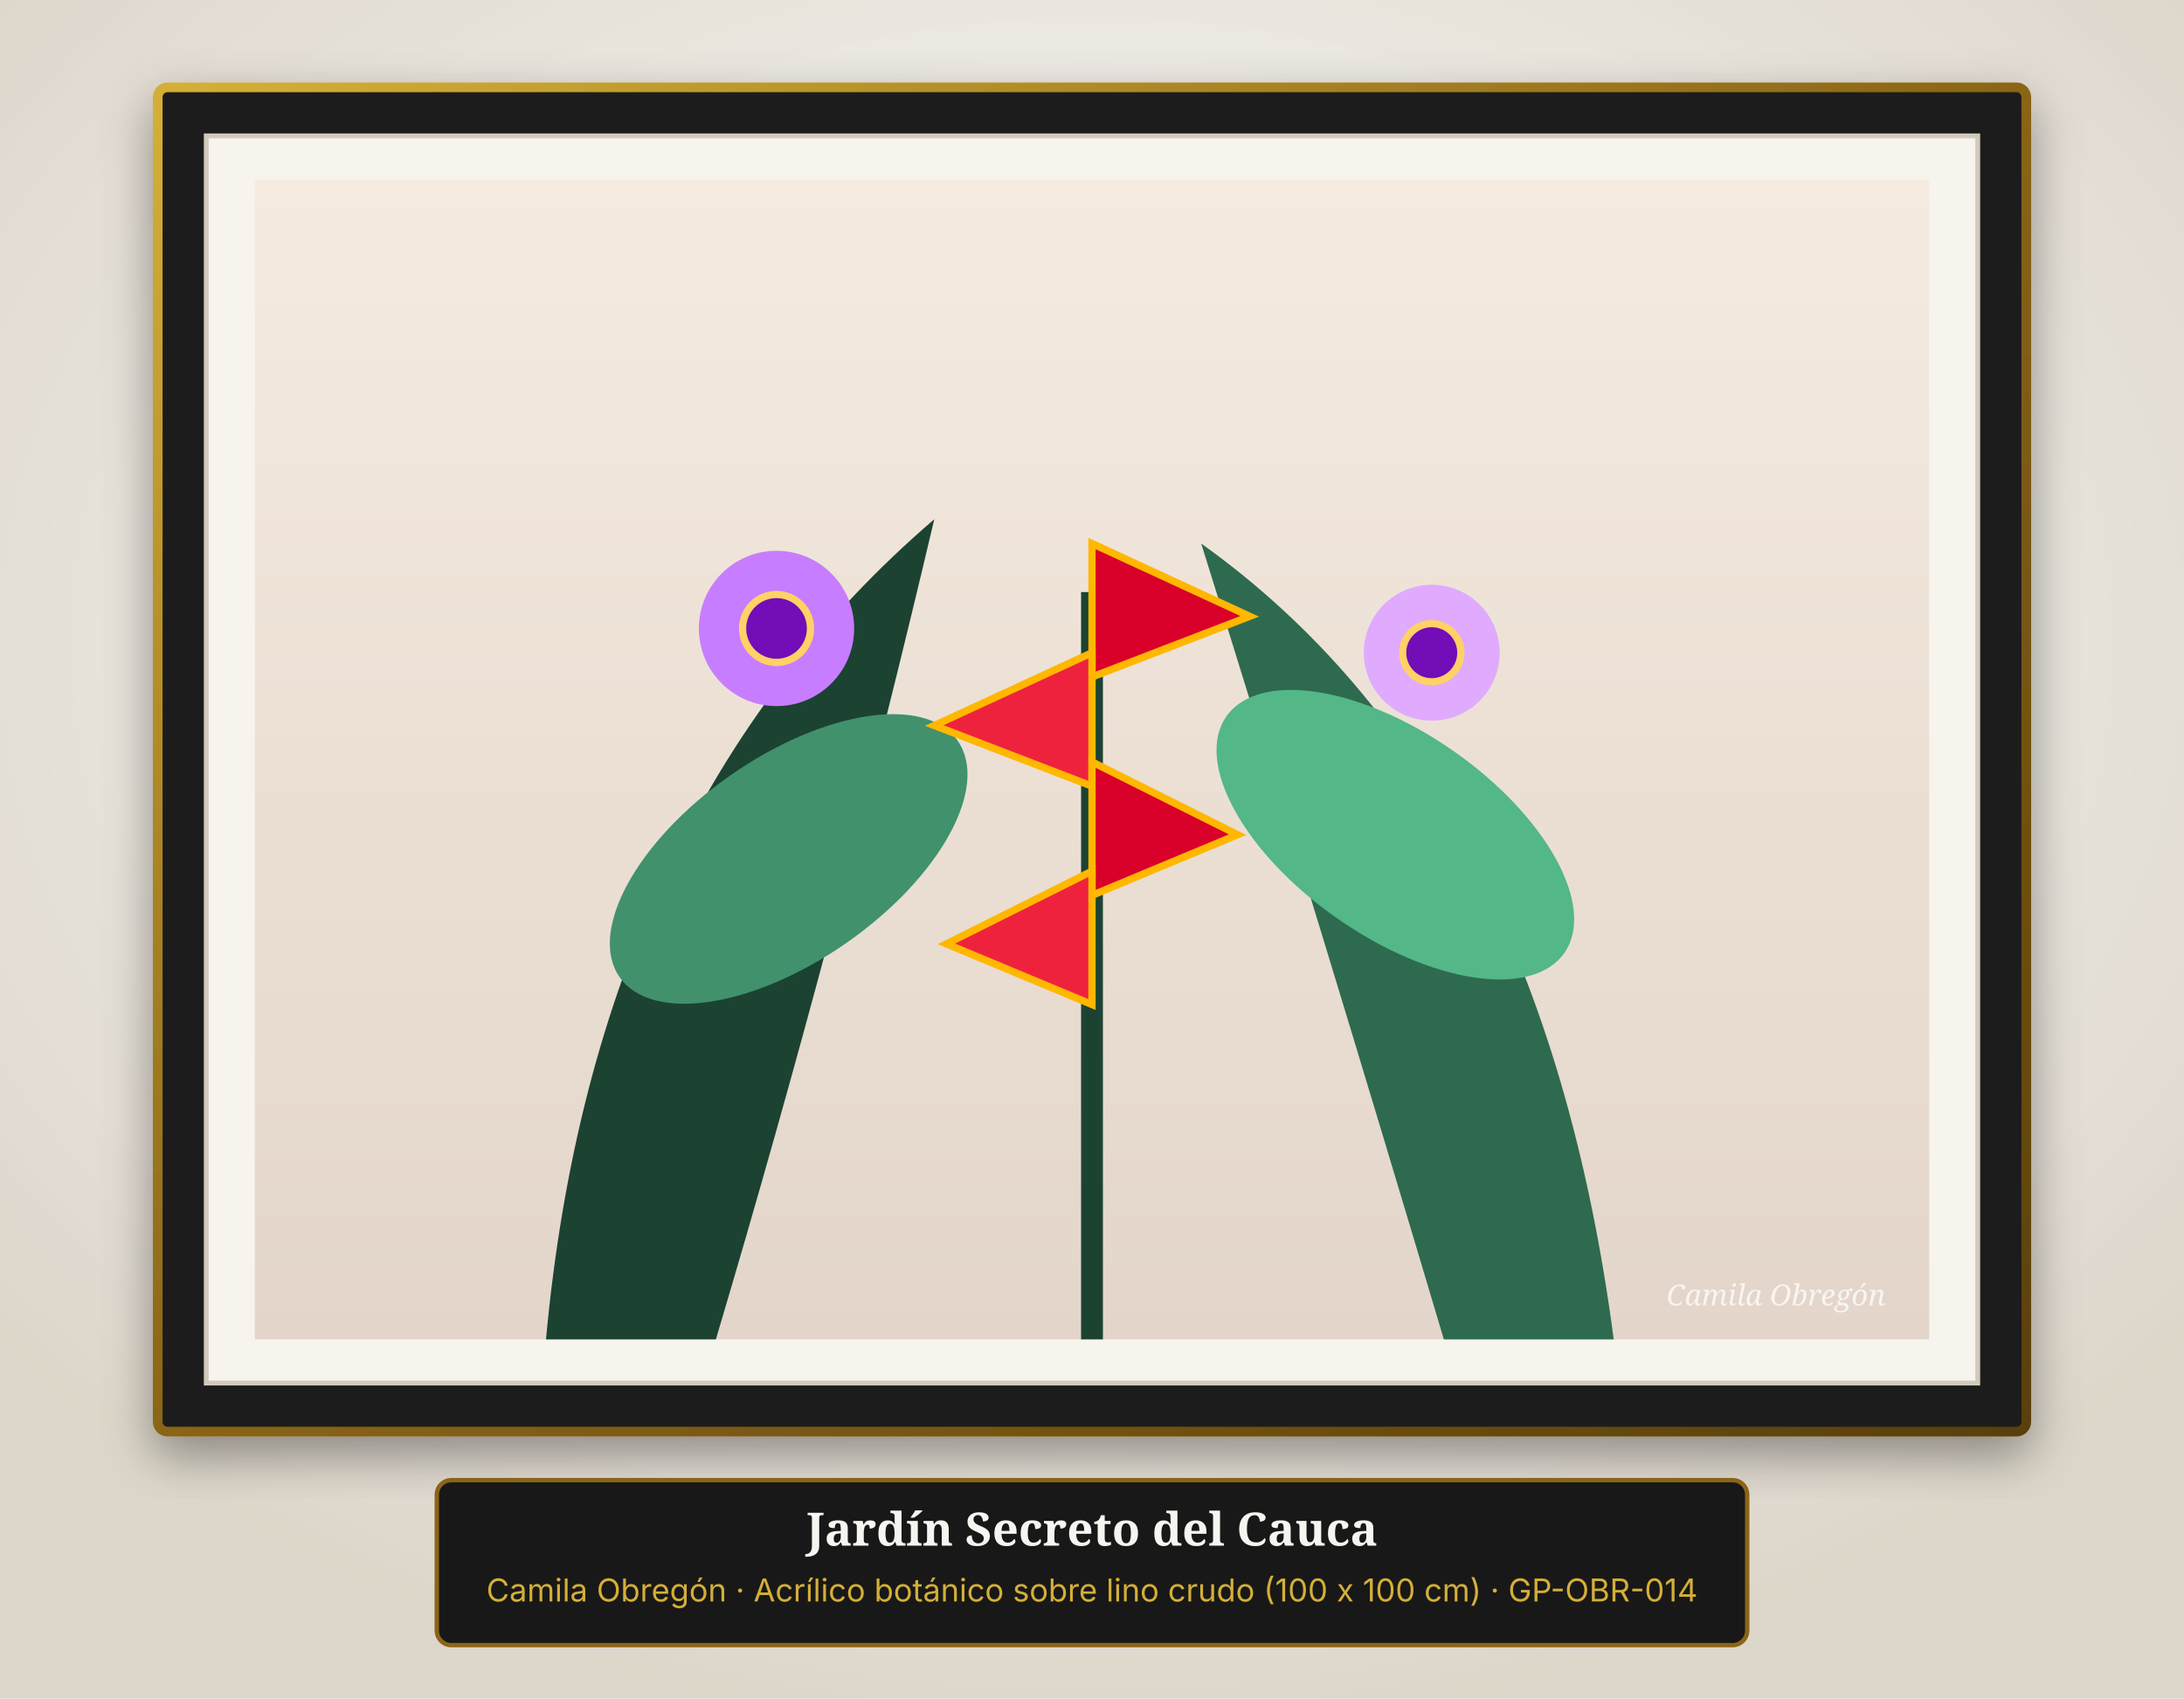
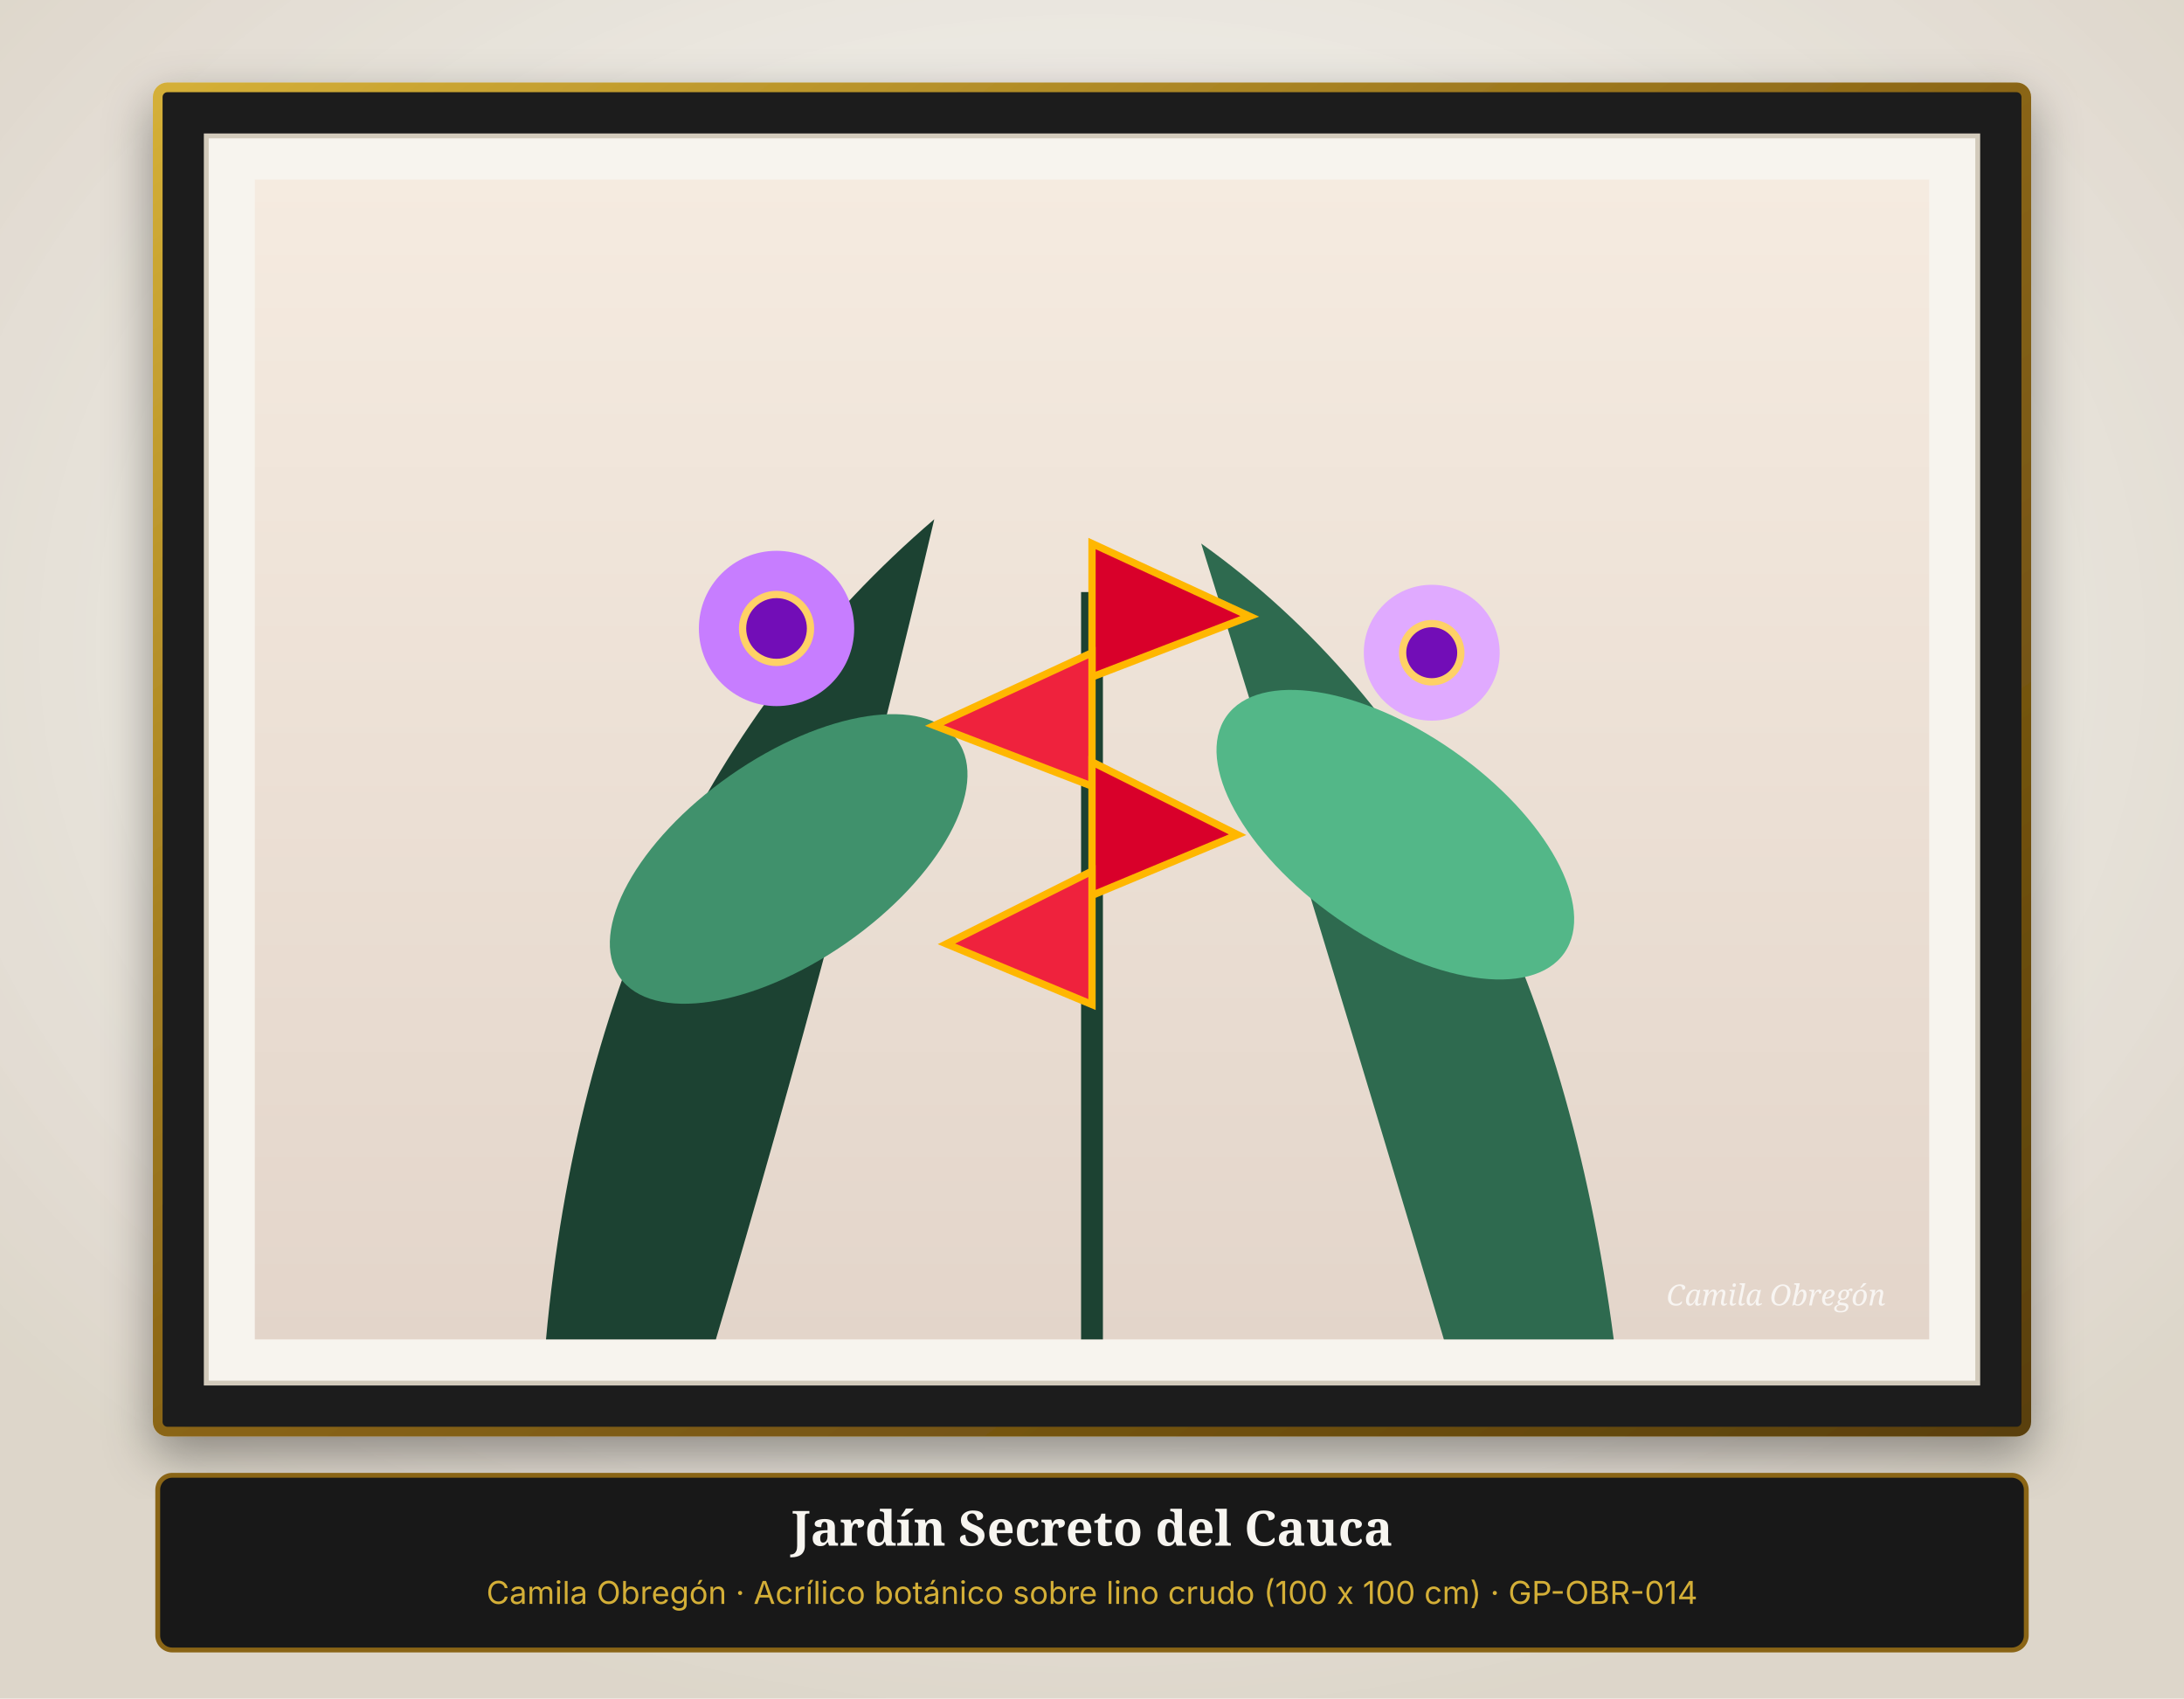
<svg xmlns="http://www.w3.org/2000/svg" viewBox="0 0 900 700" width="900" height="700" role="img" aria-label="Jardín Secreto del Cauca — Camila Obregón">
  <defs>
    <linearGradient id="bg" x1="0" y1="0" x2="0" y2="1">
      <stop offset="0%" stop-color="#f5ebe0" />
      <stop offset="100%" stop-color="#e3d5ca" />
    </linearGradient>
    <filter id="shadow" x="-5%" y="-5%" width="110%" height="110%">
      <feDropShadow dx="0" dy="8" stdDeviation="10" flood-color="#000000" flood-opacity="0.38" />
    </filter>
    <filter id="canvasTex" x="0%" y="0%" width="100%" height="100%">
      <feTurbulence type="fractalNoise" baseFrequency="0.04" numOctaves="3" result="noise" />
      <feDiffuseLighting in="noise" lighting-color="#ffffff" surfaceScale="1.2" result="light">
        <feDistantLight azimuth="45" elevation="60" />
      </feDiffuseLighting>
      <feBlend in="SourceGraphic" in2="light" mode="multiply" />
    </filter>
    <linearGradient id="goldFrame" x1="0" y1="0" x2="1" y2="1">
      <stop offset="0%" stop-color="#D4AF37" />
      <stop offset="50%" stop-color="#8A6516" />
      <stop offset="100%" stop-color="#5A400C" />
    </linearGradient>
  </defs>
  <rect width="900" height="700" fill="#eae5dc" />
  <radialGradient id="wallSpot" cx="50%" cy="38%" r="65%">
    <stop offset="0%" stop-color="#ffffff" stop-opacity="0.85" />
    <stop offset="100%" stop-color="#dcd5c9" stop-opacity="0.95" />
  </radialGradient>
  <rect width="900" height="700" fill="url(#wallSpot)" />
  <g filter="url(#shadow)">
    <rect x="65" y="36" width="770" height="554" rx="4" fill="#1b1b1b" stroke="url(#goldFrame)" stroke-width="4" />
    <rect x="85" y="56" width="730" height="514" fill="#f7f4ee" stroke="#d2cabb" stroke-width="2" />
    <svg x="105" y="74" width="690" height="478" viewBox="0 0 690 478">
      <rect width="690" height="478" fill="url(#bg)" />
      <path d="M120 478 Q140 260 280 140 Q240 310 190 478 Z" fill="#1b4332" />
      <path d="M560 478 Q530 250 390 150 Q440 310 490 478 Z" fill="#2d6a4f" />
      <ellipse cx="220" cy="280" rx="85" ry="42" transform="rotate(-35 220 280)" fill="#40916c" />
      <ellipse cx="470" cy="270" rx="85" ry="42" transform="rotate(35 470 270)" fill="#52b788" />
      <g transform="translate(325, 110)">
        <line x1="20" y1="60" x2="20" y2="368" stroke="#1b4332" stroke-width="9" />
        <polygon points="20,40 85,70 20,95" fill="#d90429" stroke="#ffb703" stroke-width="3" />
        <polygon points="20,85 -45,115 20,140" fill="#ef233c" stroke="#ffb703" stroke-width="3" />
        <polygon points="20,130 80,160 20,185" fill="#d90429" stroke="#ffb703" stroke-width="3" />
        <polygon points="20,175 -40,205 20,230" fill="#ef233c" stroke="#ffb703" stroke-width="3" />
      </g>
      <circle cx="215" cy="185" r="32" fill="#c77dff" />
      <circle cx="215" cy="185" r="14" fill="#7209b7" stroke="#ffd166" stroke-width="3" />
      <circle cx="485" cy="195" r="28" fill="#e0aaff" />
      <circle cx="485" cy="195" r="12" fill="#7209b7" stroke="#ffd166" stroke-width="3" />
      <text x="672" y="464" font-family="Georgia, serif" font-size="12" font-style="italic" fill="rgba(255,255,255,0.75)" text-anchor="end">Camila Obregón</text>
    </svg>
  </g>
-   <g transform="translate(180, 610)">
-     <rect width="540" height="68" rx="6" fill="#181818" stroke="#8A6516" stroke-width="1.8" />
-     <text x="270" y="27" font-family="Georgia, 'Playfair Display', serif" font-size="19" font-weight="bold" fill="#F7F5F0" text-anchor="middle">Jardín Secreto del Cauca</text>
-     <text x="270" y="50" font-family="'Inter', Arial, sans-serif" font-size="13" fill="#D4AF37" text-anchor="middle">Camila Obregón  ·  Acrílico botánico sobre lino crudo (100 x 100 cm)  ·  GP-OBR-014</text>
+   <g transform="translate(65, 608)">
+     <rect width="770" height="72" rx="6" fill="#181818" stroke="#8A6516" stroke-width="2" />
+     <text x="385" y="29" font-family="Georgia, 'Playfair Display', serif" font-size="20" font-weight="bold" fill="#F7F5F0" text-anchor="middle">Jardín Secreto del Cauca</text>
+     <text x="385" y="53" font-family="'Inter', Arial, sans-serif" font-size="13" fill="#D4AF37" text-anchor="middle">Camila Obregón  ·  Acrílico botánico sobre lino crudo (100 x 100 cm)  ·  GP-OBR-014</text>
  </g>
</svg>
